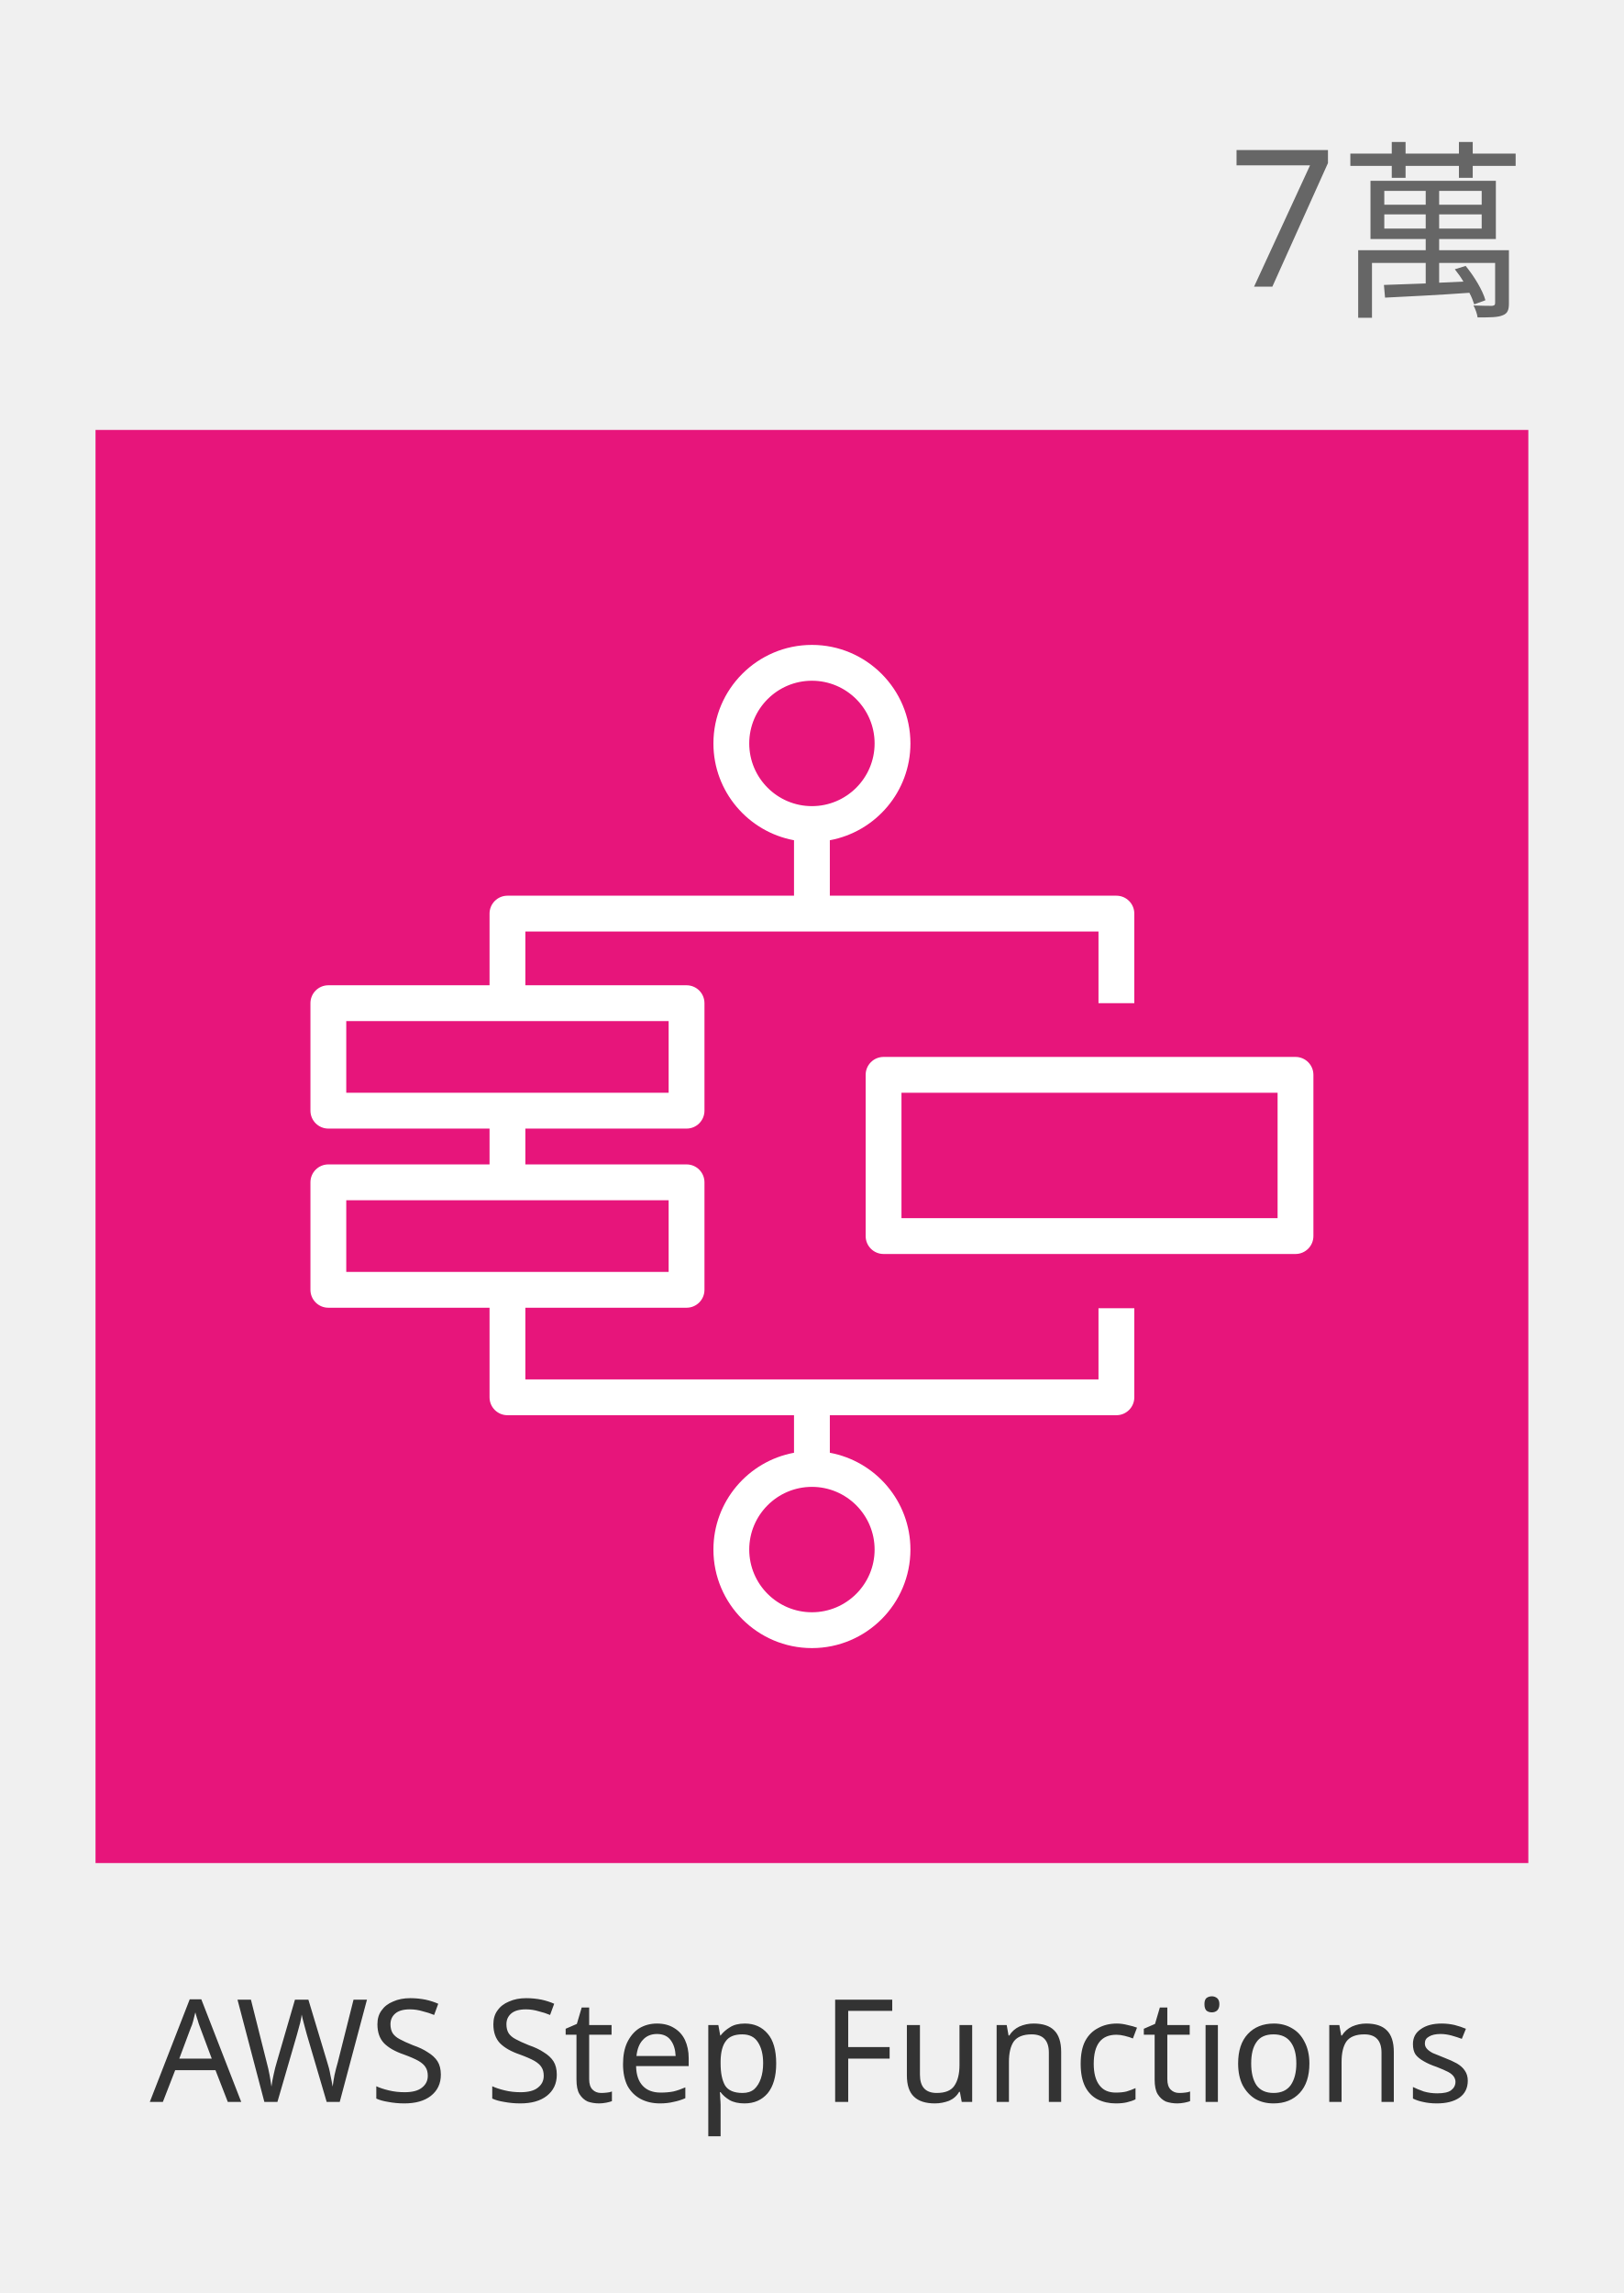
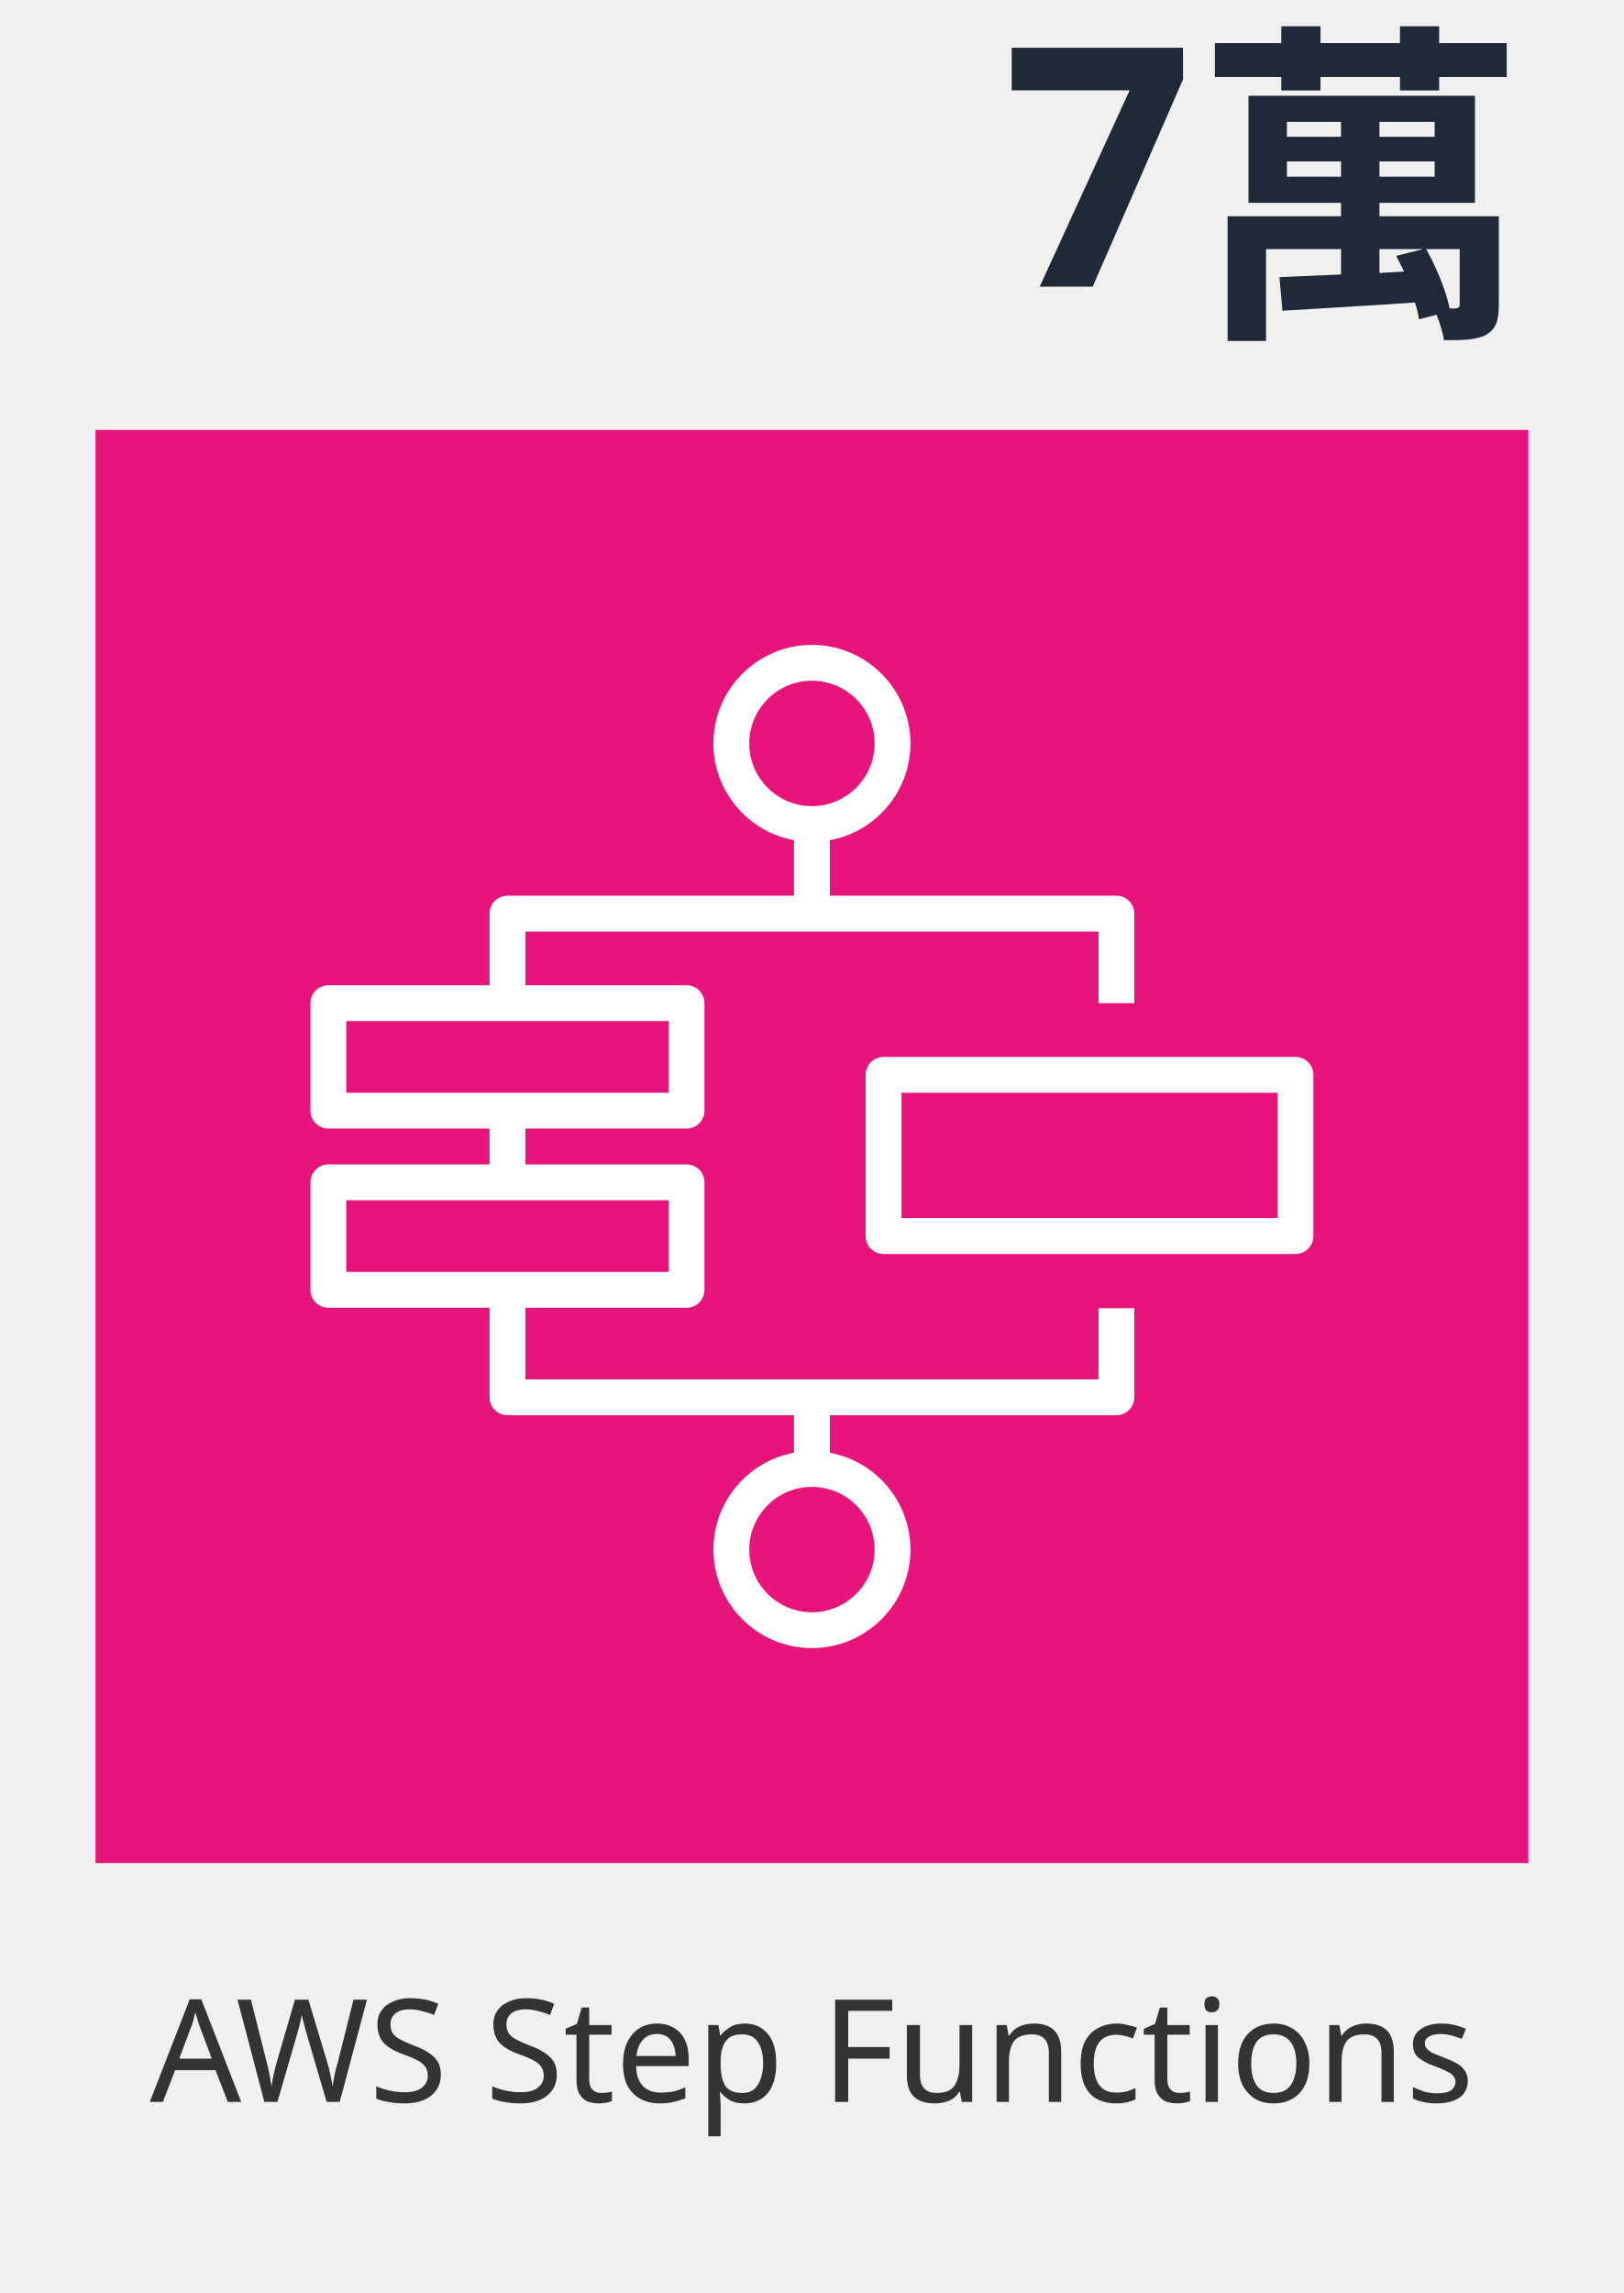
<svg xmlns="http://www.w3.org/2000/svg" width="17mm" height="24mm" viewBox="0 0 68 96">
-   <text id="tile-type-placeholder" x="64" y="12" font-family="sans-serif" font-size="8" text-anchor="end" fill="#666666">7萬</text>
+   <text id="tile-type-placeholder" x="64" y="12" font-family="sans-serif" font-size="14" text-anchor="end" font-weight="bold" fill="#1f2937">7萬</text>
  <g id="icon-placeholder" transform="translate(4, 18)">
    <g transform="translate(0.00, 0.00) scale(0.75)">
      <g id="Icon-Architecture/64/Arch_AWS-Step-Functions_64" stroke="none" stroke-width="1" fill="none" fill-rule="evenodd">
        <g id="Icon-Architecture-BG/64/Application-Integration" fill="#E7157B">
          <rect id="Rectangle" x="0" y="0" width="80" height="80" />
        </g>
        <path d="M45,44 L66,44 L66,37 L45,37 L45,44 Z M67,35 L44,35 C43.447,35 43,35.448 43,36 L43,45 C43,45.552 43.447,46 44,46 L67,46 C67.553,46 68,45.552 68,45 L68,36 C68,35.448 67.553,35 67,35 L67,35 Z M43.5,62.5 C43.5,64.43 41.93,66 40,66 C38.07,66 36.5,64.43 36.5,62.5 C36.5,60.57 38.07,59 40,59 C41.93,59 43.5,60.57 43.5,62.5 L43.5,62.5 Z M14,47 L32,47 L32,43 L14,43 L14,47 Z M14,37 L32,37 L32,33 L14,33 L14,37 Z M36.5,17.5 C36.5,15.57 38.07,14 40,14 C41.93,14 43.5,15.57 43.5,17.5 C43.5,19.43 41.93,21 40,21 C38.07,21 36.5,19.43 36.5,17.5 L36.5,17.5 Z M56,53 L24,53 L24,49 L33,49 C33.553,49 34,48.552 34,48 L34,42 C34,41.448 33.553,41 33,41 L24,41 L24,39 L33,39 C33.553,39 34,38.552 34,38 L34,32 C34,31.448 33.553,31 33,31 L24,31 L24,28 L56,28 L56,32 L58,32 L58,27 C58,26.448 57.553,26 57,26 L41,26 L41,22.904 C43.556,22.432 45.5,20.191 45.5,17.5 C45.5,14.467 43.032,12 40,12 C36.968,12 34.5,14.467 34.5,17.5 C34.5,20.191 36.444,22.432 39,22.904 L39,26 L23,26 C22.447,26 22,26.448 22,27 L22,31 L13,31 C12.447,31 12,31.448 12,32 L12,38 C12,38.552 12.447,39 13,39 L22,39 L22,41 L13,41 C12.447,41 12,41.448 12,42 L12,48 C12,48.552 12.447,49 13,49 L22,49 L22,54 C22,54.552 22.447,55 23,55 L39,55 L39,57.096 C36.444,57.568 34.5,59.809 34.5,62.5 C34.5,65.533 36.968,68 40,68 C43.032,68 45.5,65.533 45.5,62.5 C45.5,59.809 43.556,57.568 41,57.096 L41,55 L57,55 C57.553,55 58,54.552 58,54 L58,49.027 L56,49.027 L56,53 Z" id="AWS_Step_Functions_Icon_64_Squid" fill="#FFFFFF" />
      </g>
    </g>
  </g>
  <text id="service-name-placeholder" x="34" y="88" font-family="sans-serif" font-size="6" text-anchor="middle" fill="#333333">AWS Step Functions</text>
</svg>
